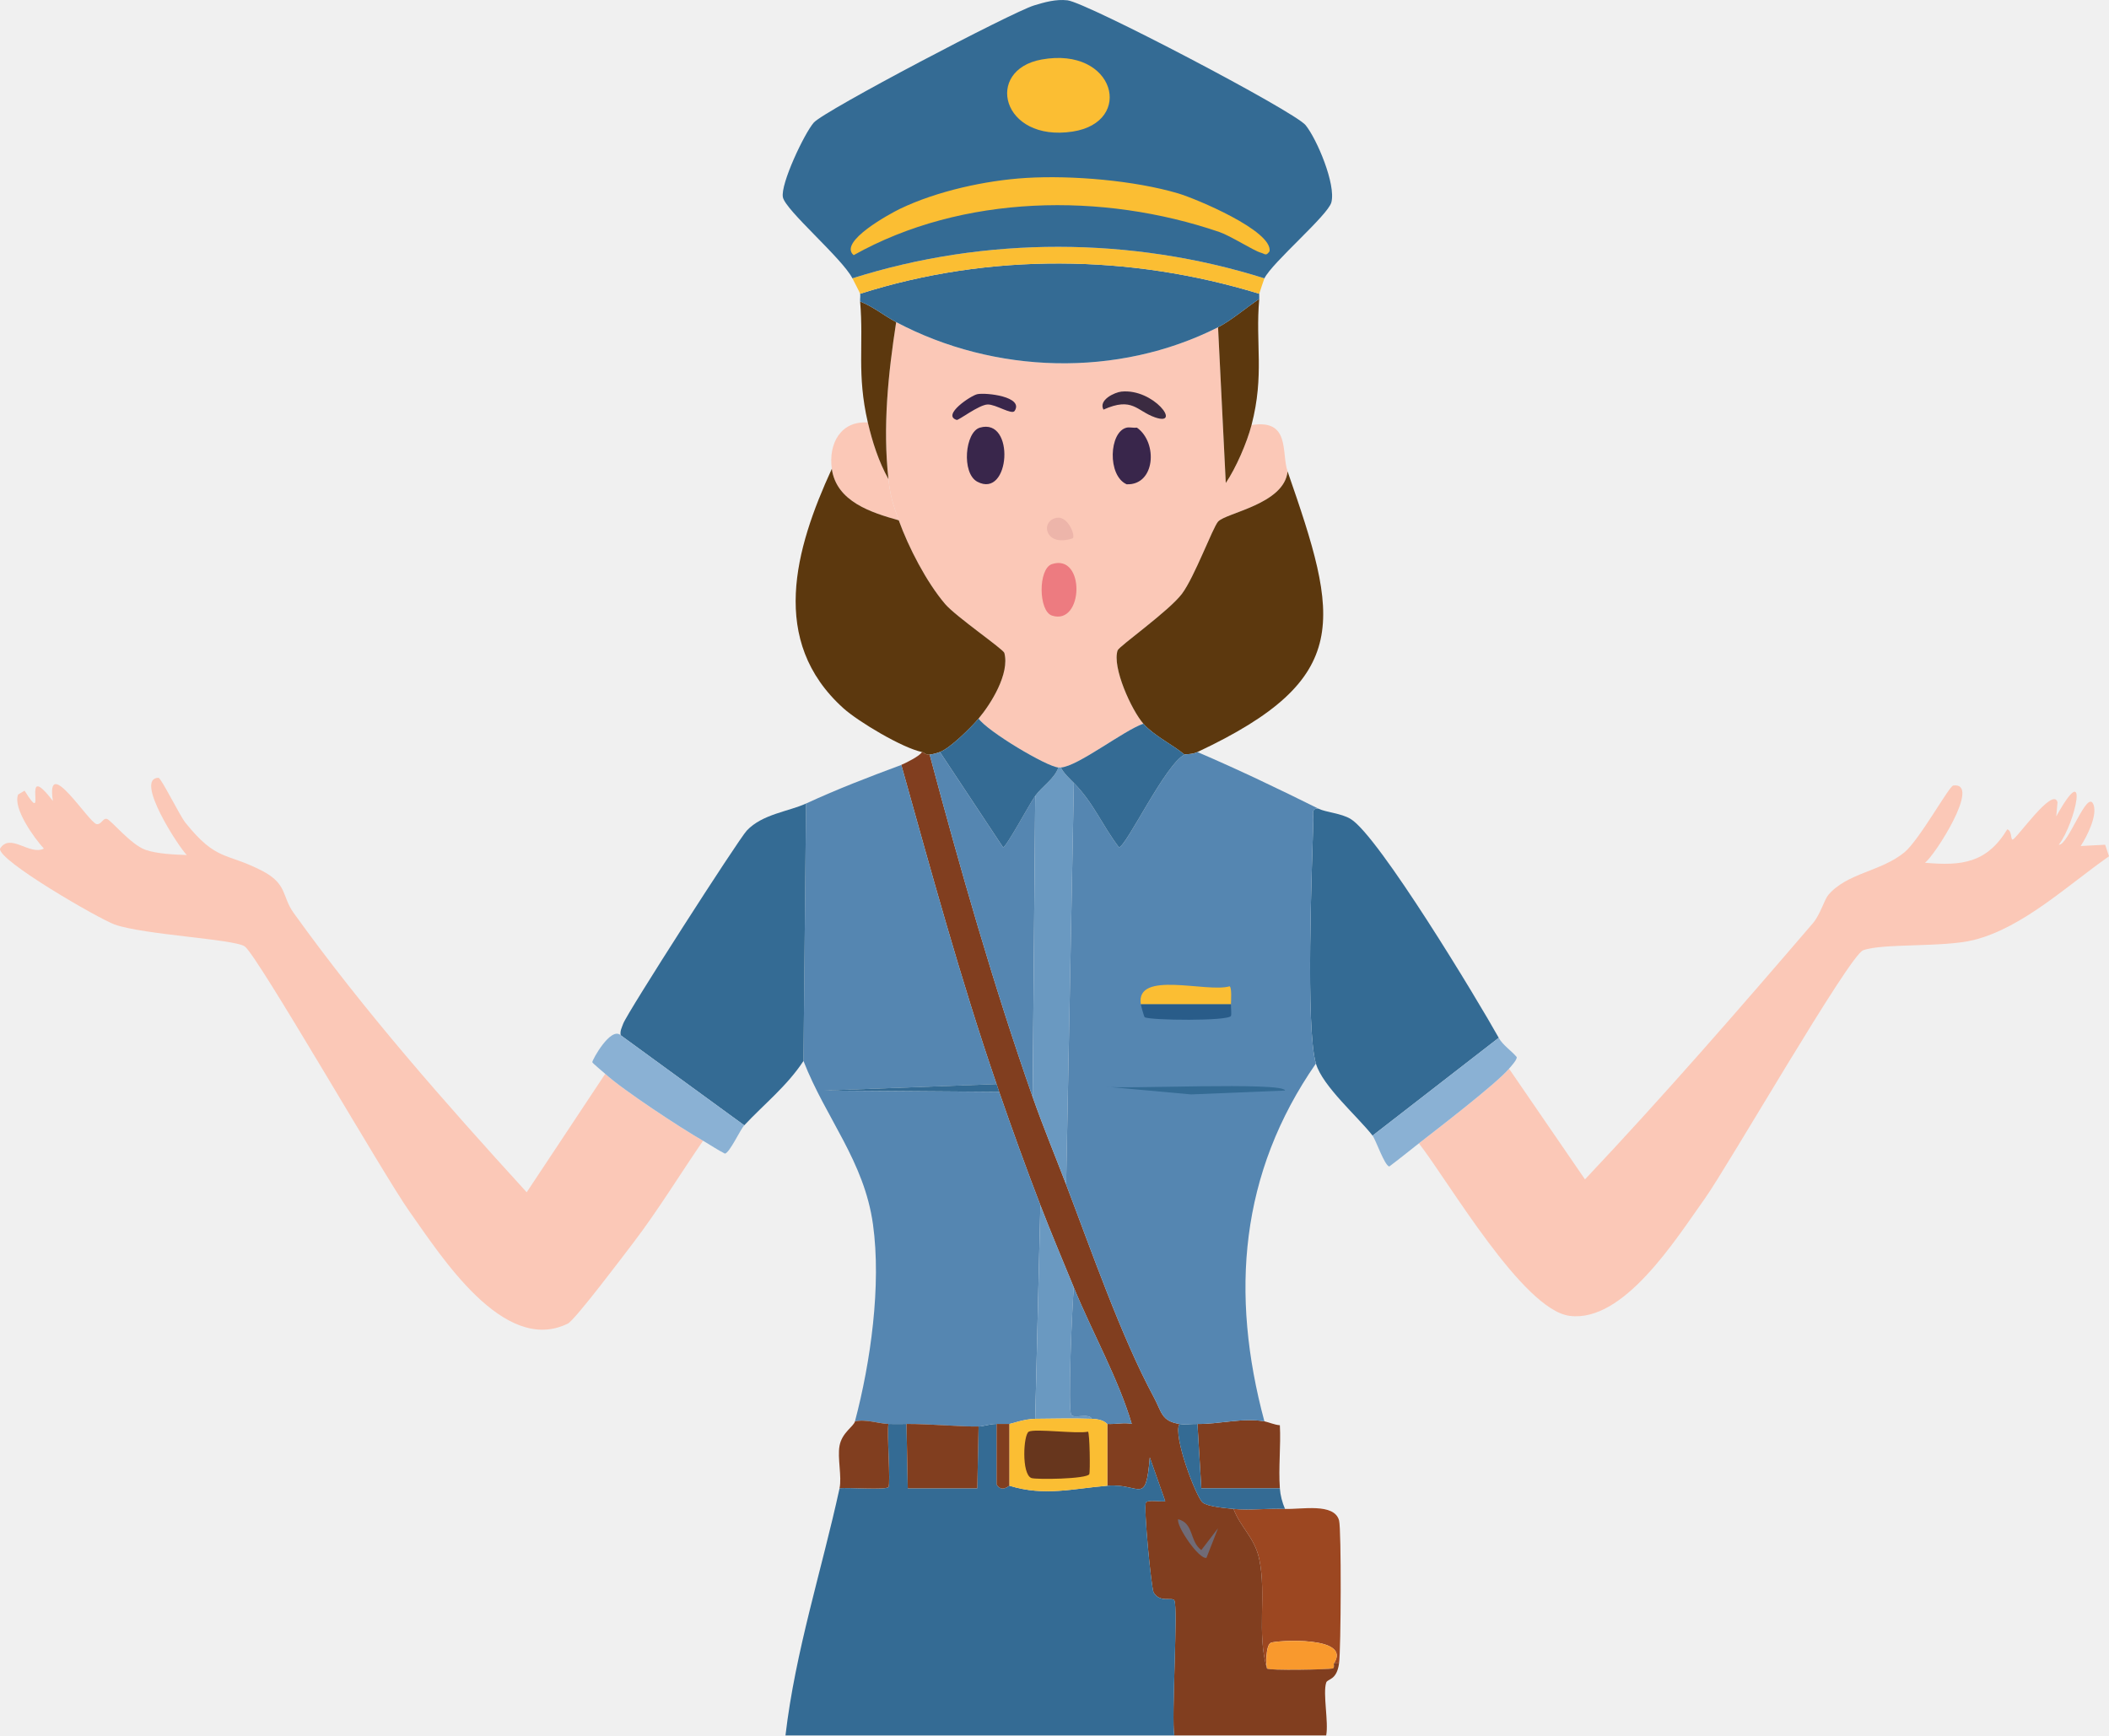
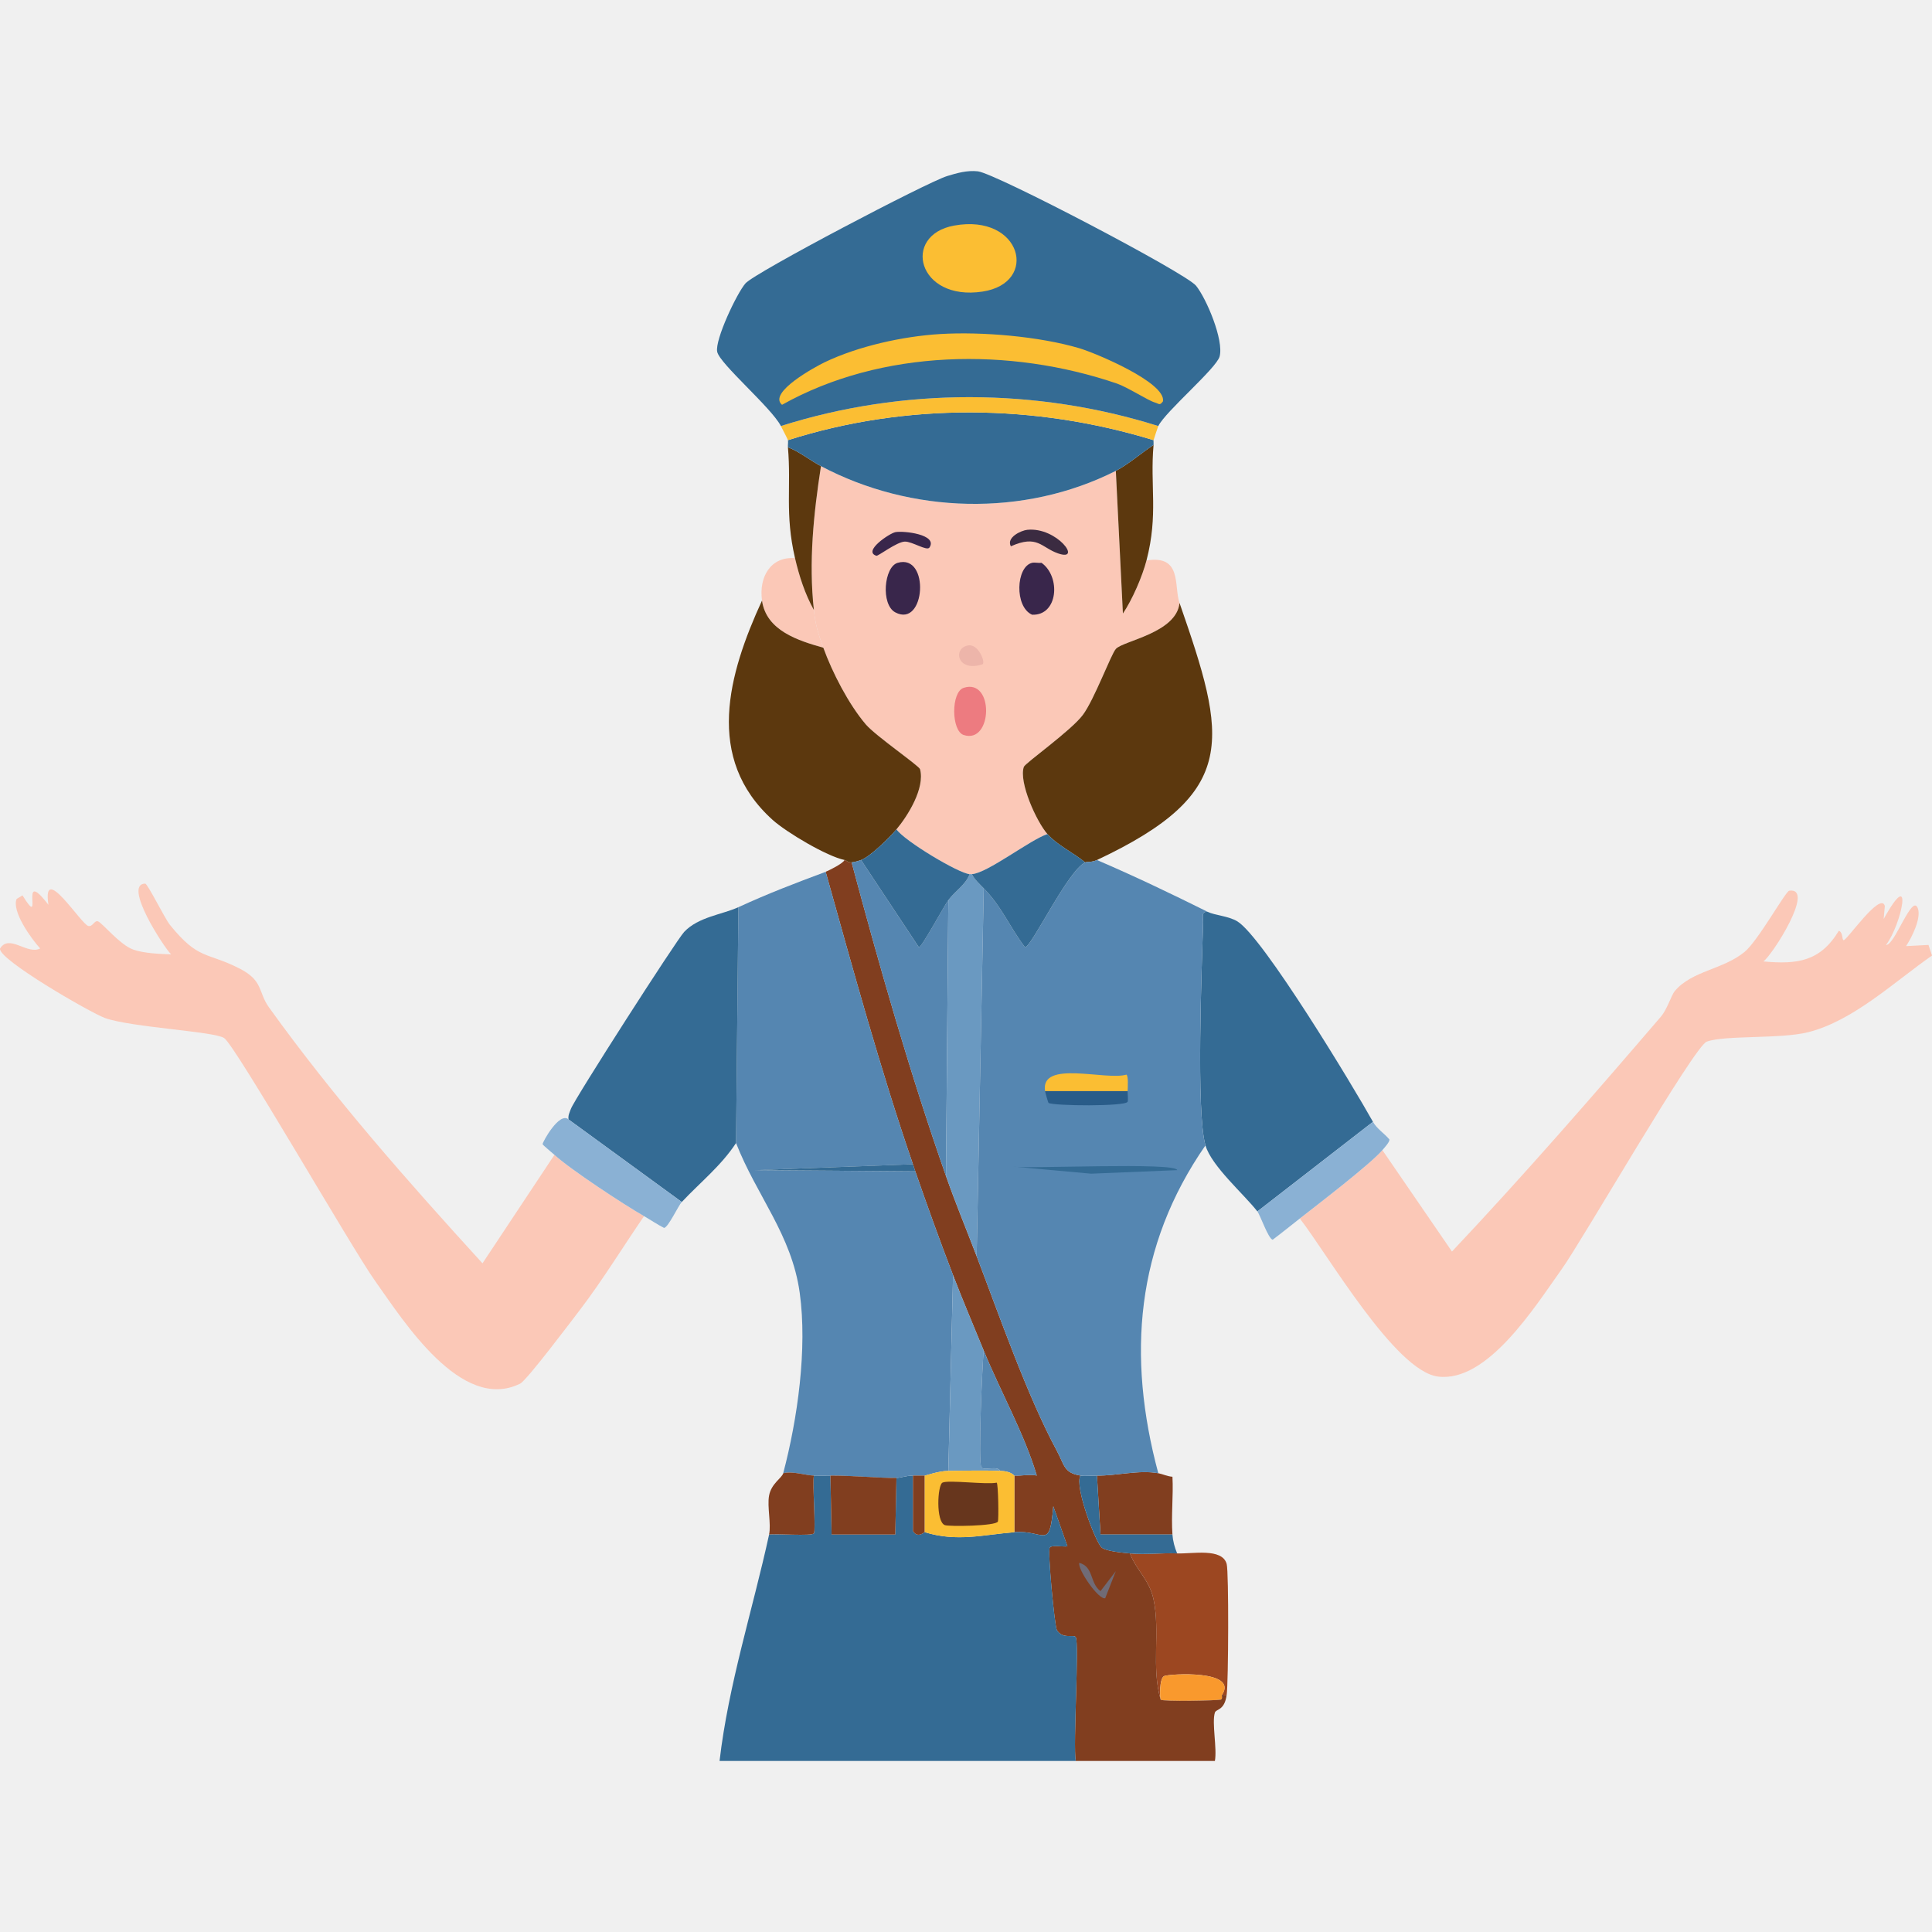
- <svg xmlns="http://www.w3.org/2000/svg" width="497" height="409" viewBox="0 0 497 409" fill="none">
+ <svg xmlns="http://www.w3.org/2000/svg" width="300" height="300" viewBox="0 0 497 409" fill="none">
  <g clip-path="url(#clip0_5244_154459)">
    <path d="M302.817 355.607C306.626 355.774 314.434 354.108 315.561 358.338C316.126 360.462 316.016 388.678 315.561 392.012C315.178 392.058 314.438 391.929 314.347 392.012C318.687 385.472 300.783 386.58 299.478 387.157C298.173 387.733 298.351 393.006 298.567 393.222C296.124 384.941 298.503 375.742 296.746 367.438C295.669 362.34 292.379 360.072 290.68 355.607C294.481 355.986 298.898 355.436 302.817 355.607Z" fill="#9C4721" />
    <path d="M297.967 334.979C298.95 335.157 300.361 335.813 301.609 335.889C301.867 340.809 301.256 345.855 301.609 350.756H283.102L282.191 335.586C287.154 335.677 292.955 334.065 297.967 334.979Z" fill="#813E1F" />
    <path d="M314.349 392.013C314.251 392.104 314.584 393.109 314.046 393.227C312.926 393.473 299.12 393.773 298.574 393.227C298.357 393.01 298.209 387.722 299.484 387.161C300.759 386.6 318.693 385.477 314.353 392.017L314.349 392.013Z" fill="#F9992D" />
    <path d="M219.08 177.839C226.326 204.928 234.077 232.081 243.354 258.533C245.793 265.49 248.616 272.284 251.242 279.162C257.096 294.491 264.24 315.074 271.874 329.216C273.82 332.823 273.638 334.906 277.94 335.585C276.339 338.324 281.867 352.811 283.4 354.089C284.588 355.08 288.89 355.429 290.681 355.607C292.38 360.072 295.67 362.336 296.747 367.439C298.504 375.742 296.125 384.941 298.569 393.222C299.119 393.769 312.925 393.469 314.041 393.222C314.579 393.105 314.246 392.1 314.344 392.009C314.435 391.925 315.175 392.054 315.558 392.009C314.997 396.117 312.838 395.574 312.523 396.561C311.7 399.136 313.13 405.889 312.523 408.999H276.722C275.994 404.963 277.679 378.546 276.722 377.146C276.176 376.346 273.365 377.791 271.866 375.325C271.312 374.411 269.427 354.962 270.045 354.089C270.538 353.391 273.57 353.972 274.598 353.786L270.956 343.472C269.973 355.098 268.759 349.518 260.943 350.144V335.581C262.863 335.706 264.95 335.175 266.706 335.581C263.546 324.914 257.422 314.069 253.051 303.424C250.422 297.014 247.645 290.462 245.164 284.01C241.795 275.247 238.524 266.184 235.455 257.315C235.25 256.724 235.056 256.101 234.848 255.494C226.368 230.799 219.444 205.41 212.395 180.259C213.081 180.005 216.955 178.105 217.251 177.225C217.911 177.361 217.938 177.881 219.072 177.832L219.08 177.839Z" fill="#813E1F" />
    <path d="M277.638 358.035C281.405 359.04 280.29 363.228 283.097 365.315L287.043 360.159L284.312 367.136C282.593 367.617 277.137 359.64 277.638 358.035Z" fill="#706B76" />
    <path d="M142.619 253.075C146.834 256.918 160.417 265.836 165.679 268.848C160.235 276.773 155.12 285.164 149.297 292.815C147.153 295.626 135.513 311.088 133.824 311.927C118.66 319.441 103.776 295.748 96.506 285.536C90.409 276.97 60.706 225.175 57.67 223.043C55.212 221.317 33.829 220.311 27.026 217.887C23.338 216.571 -0.701 202.683 0.024 199.99C2.414 196.178 7.001 201.708 10.34 199.99C8.037 197.486 2.976 190.453 4.273 187.248L5.791 186.337C11.637 195.825 4.444 178.33 12.464 188.765C10.746 177.423 20.94 193.951 22.78 194.224C23.885 194.391 24.253 192.714 25.209 193.01C26.218 193.325 30.866 199.095 34.311 200.29C37.038 201.238 41.094 201.409 44.02 201.504C42.21 199.781 31.518 183.401 37.346 183.303C37.964 183.291 42.362 192.24 43.716 193.921C51.088 203.059 53.156 200.825 61.616 205.145C67.82 208.313 66.344 211.177 69.201 215.156C85.928 238.429 104.815 259.828 124.119 280.987L142.627 253.079L142.619 253.075Z" fill="#FBC8B7" />
    <path d="M334.375 269.456C338.901 265.921 352.56 255.455 355.614 251.862L373.514 277.95C391.987 258.364 409.69 238.009 427.219 217.581C428.949 215.567 429.916 212.016 430.861 210.908C435.285 205.704 443.203 205.438 448.761 200.898C452.279 198.026 459.324 185.25 460.292 185.124C467.106 184.233 455.818 201.865 453.618 203.325C462.302 204.114 468.217 203.394 473.036 195.439C474.151 195.871 473.791 197.711 474.25 197.867C474.963 198.109 483.826 185.159 484.869 189.07L484.566 192.408C492.45 178.182 489.168 193.861 485.173 199.08C487.392 199.319 491.922 185.644 493.364 189.677C494.275 192.214 491.816 197.131 490.329 199.384L496.092 199.08L497.003 201.812C487.339 208.541 476.75 218.613 465.144 221.53C458.023 223.321 443.685 222.255 439.053 223.958C435.79 225.153 407.103 274.995 401.734 282.506C394.879 292.095 382.631 311.783 369.876 310.11C358.828 308.661 341.402 278.458 334.375 269.46V269.456Z" fill="#FBC8B7" />
    <path d="M204.516 99.574C205.574 104.141 207.073 108.811 209.372 112.923C209.797 116.754 210.347 118.617 211.8 122.63C205.4 120.821 197.106 118.264 196.025 110.495C195.19 104.517 198.153 99.118 204.52 99.574H204.516Z" fill="#FBC8B7" />
    <path d="M287.045 77.124L288.866 113.829C291.286 110.279 293.87 104.27 294.932 100.177C304.178 98.682 301.921 106.762 303.427 111.098C302.642 118.84 288.915 120.824 287.045 122.93C285.785 124.348 281.498 135.987 278.55 139.917C275.495 143.991 263.707 152.302 263.377 153.266C262.027 157.211 266.64 167.351 269.444 170.556C264.903 172.081 254.033 180.601 250.026 180.871C249.829 180.882 249.616 180.886 249.419 180.871C246.627 180.681 232.672 172.335 230.608 169.342C233.526 165.875 237.984 158.747 236.675 153.873C236.44 153 225.251 145.315 222.717 142.344C218.308 137.166 214.1 128.999 211.794 122.626C210.34 118.613 209.79 116.75 209.365 112.919C207.996 100.571 209.297 88.121 211.187 75.91C234.342 88.174 263.374 89.092 287.041 77.124H287.045Z" fill="#FBC8B7" />
    <path d="M261.859 153.57C265.137 165.926 242.232 161.707 237.281 155.088C242.786 154.727 246.713 157.789 252.753 157.212C254.988 157 259.905 155.046 261.855 153.57H261.859Z" fill="#FBC8B7" />
    <path d="M230.917 100.785C239.291 98.338 238.092 117.674 230.31 113.527C226.539 111.517 227.408 101.813 230.917 100.785Z" fill="#39264B" />
    <path d="M265.503 100.785C266.178 100.625 267.172 100.891 267.931 100.785C272.931 104.347 272.218 114.396 265.503 114.134C260.919 112.104 261.344 101.771 265.503 100.785Z" fill="#39264B" />
    <path d="M247.904 132.941C255.799 130.369 255.385 147.52 247.904 145.077C244.698 144.03 244.607 134.015 247.904 132.941Z" fill="#ED7B80" />
    <path d="M264.287 92.291C271.887 91.517 278.587 100.591 272.175 98.357C267.839 96.847 266.909 93.456 260.038 96.536C258.809 94.256 262.675 92.454 264.287 92.287V92.291Z" fill="#3B2B41" />
    <path d="M230.308 92.897C232.433 92.48 241.303 93.489 239.107 96.843C238.45 97.848 234.656 95.257 232.737 95.325C230.673 95.401 225.892 99.1 225.456 98.967C221.848 97.848 228.836 93.19 230.312 92.901L230.308 92.897Z" fill="#39264B" />
    <path d="M249.119 122.021C251.744 121.63 253.561 126.459 252.761 126.876C246.178 129.084 245.017 122.635 249.119 122.021Z" fill="#EDB5AA" />
    <path d="M211.797 122.625C214.104 128.998 218.312 137.166 222.72 142.344C225.251 145.314 236.443 152.996 236.679 153.872C237.988 158.75 233.526 165.874 230.612 169.342C228.833 171.462 223.881 176.356 221.51 177.228C220.903 177.452 219.708 177.808 219.082 177.835C217.947 177.884 217.921 177.365 217.261 177.228C212.696 176.295 202.297 170.104 198.753 166.914C181.164 151.065 187.356 129.366 196.022 110.49C197.107 118.255 205.401 120.816 211.797 122.625Z" fill="#5C380E" />
    <path d="M282.19 177.232C280.828 177.874 279.519 177.661 279.155 177.839C276.256 175.442 271.904 173.371 269.446 170.56C266.638 167.354 262.028 157.211 263.379 153.269C263.709 152.31 275.497 143.994 278.551 139.92C281.499 135.986 285.787 124.348 287.046 122.933C288.917 120.828 302.647 118.844 303.429 111.102C315.517 145.899 319.159 159.859 282.19 177.232Z" fill="#5C380E" />
    <path d="M296.752 70.447C295.803 80.997 298.015 88.303 294.931 100.176C293.868 104.269 291.281 110.274 288.864 113.829L287.043 77.124C290.067 75.595 293.842 72.374 296.752 70.451V70.447Z" fill="#5C380E" />
    <path d="M211.19 75.91C209.301 88.125 207.999 100.571 209.369 112.919C207.07 108.811 205.575 104.137 204.513 99.57C201.864 88.148 203.579 81.244 202.691 71.055C205.749 72.238 208.329 74.397 211.186 75.91H211.19Z" fill="#5C380E" />
    <path d="M296.754 69.237C296.701 69.628 296.788 70.057 296.754 70.451C293.844 72.378 290.069 75.595 287.045 77.124C263.381 89.092 234.349 88.174 211.191 75.91C208.334 74.396 205.754 72.242 202.696 71.054C202.643 70.463 202.787 69.814 202.696 69.234C233.139 59.538 266.31 59.886 296.754 69.234V69.237Z" fill="#346B94" />
    <path d="M297.968 65.595C297.885 65.766 296.781 69.047 296.754 69.237C266.315 59.89 233.139 59.541 202.696 69.237C202.666 69.036 201.16 66.149 200.875 65.595C232.244 55.637 266.667 55.747 297.964 65.595H297.968Z" fill="#FBBE33" />
    <path d="M297.967 65.596C266.667 55.748 232.247 55.638 200.878 65.596C198.454 60.869 185.11 49.572 184.495 46.484C183.881 43.396 189.564 31.405 191.776 28.89C194.25 26.076 238.56 2.837 243.66 1.286C246.209 0.508 248.816 -0.232 251.547 0.072C256.055 0.572 305.028 26.224 307.676 29.497C310.355 32.805 314.862 43.484 313.743 47.698C312.935 50.74 299.808 61.859 297.967 65.596Z" fill="#346B94" />
    <path d="M241.835 41.932C252.606 41.28 267.304 42.524 277.635 45.574C281.793 46.803 299.94 54.39 299.178 59.227C298.301 60.441 298.18 59.845 297.053 59.53C295.429 59.075 289.996 55.581 287.344 54.675C259.837 45.271 226.799 45.771 201.174 60.133C197.425 56.989 209.908 50.267 212.097 49.212C220.744 45.051 232.258 42.513 241.831 41.932H241.835Z" fill="#FBBE33" />
    <path d="M245.477 14.023C262.804 10.901 267.391 28.783 252.758 31.01C236.022 33.559 231.871 16.474 245.477 14.023Z" fill="#FBBE33" />
    <path d="M213.618 335.586L213.921 350.756H230.304L230.607 336.193C231.783 336.174 233.1 335.597 234.857 335.586V349.845C236.078 351.848 237.744 350.103 237.892 350.149C246.186 352.713 253.022 350.786 260.952 350.149C268.768 349.523 269.982 355.099 270.964 343.476L274.607 353.791C273.582 353.976 270.551 353.396 270.054 354.094C269.435 354.967 271.321 374.415 271.875 375.33C273.37 377.795 276.181 376.35 276.731 377.151C277.688 378.546 276.003 404.968 276.731 409.004H185.102C187.416 389.172 193.634 370.091 197.846 350.76C199.583 350.49 208.814 351.249 209.376 350.456C209.937 349.663 208.962 337.718 209.376 335.59C210.673 335.616 212.286 335.594 213.625 335.59L213.618 335.586Z" fill="#346B94" />
    <path d="M212.4 180.268C219.446 205.418 226.374 230.807 234.853 255.503L194.196 257.02L235.46 257.324C238.53 266.193 241.8 275.255 245.169 284.018L243.955 334.376C241.432 334.402 238.196 335.586 237.888 335.59C236.883 335.601 235.859 335.582 234.853 335.59C233.1 335.601 231.78 336.178 230.604 336.197C226.461 336.261 219.078 335.571 213.614 335.59C212.275 335.593 210.666 335.616 209.365 335.59C207.252 335.544 203.977 334.379 201.477 334.983C205.172 321.038 207.718 302.94 205.726 288.57C203.655 273.613 194.659 263.64 189.344 250.044L189.951 189.372C197.569 185.859 204.558 183.196 212.404 180.271L212.4 180.268Z" fill="#5586B1" />
    <path d="M189.952 189.367L189.345 250.039C185.494 255.915 180.087 260.194 175.387 265.209L146.26 243.974C146.078 242.949 146.541 242.153 146.867 241.242C147.781 238.701 173.994 197.864 175.994 195.736C179.647 191.848 185.843 191.26 189.952 189.367Z" fill="#346B94" />
    <path d="M146.26 243.971L175.387 265.207C174.461 266.197 171.934 271.705 170.834 271.879C169.047 270.98 167.408 269.838 165.678 268.845C160.416 265.829 146.833 256.914 142.618 253.071C142.106 252.605 139.609 250.545 139.583 250.34C139.518 249.843 143.927 241.877 146.256 243.971H146.26Z" fill="#8AB1D4" />
    <path d="M310.709 190.582C312.485 191.462 316.021 191.637 318.293 193.01C324.883 196.993 348.274 235.754 353.187 244.582L323.453 267.638C320.05 263.241 311.661 255.996 310.102 250.651C307.643 242.214 309.176 204.405 309.495 193.317C309.525 192.209 308.888 190.32 310.709 190.586V190.582Z" fill="#346B94" />
    <path d="M355.611 251.862C352.557 255.454 338.899 265.92 334.372 269.455C332.047 271.272 329.755 273.143 327.395 274.914C326.253 274.668 324.223 268.632 323.449 267.635L353.183 244.578C354.177 246.361 356.135 247.579 357.432 249.13C357.505 249.79 356.097 251.289 355.611 251.862Z" fill="#8AB1D4" />
    <path d="M209.37 335.585C208.956 337.713 209.92 349.673 209.37 350.451C208.82 351.229 199.578 350.485 197.84 350.755C198.428 348.054 197.316 343.577 197.84 340.744C198.42 337.599 201.152 336.222 201.482 334.982C203.982 334.378 207.257 335.543 209.37 335.588V335.585Z" fill="#813E1F" />
    <path d="M282.187 335.586L283.098 350.756H301.605C301.723 352.402 302.17 354.098 302.819 355.611C298.9 355.441 294.484 355.991 290.682 355.611C288.891 355.433 284.585 355.084 283.401 354.094C281.865 352.812 276.337 338.329 277.942 335.59C279.152 335.783 280.859 335.563 282.191 335.59L282.187 335.586Z" fill="#346B94" />
    <path d="M230.611 336.191L230.307 350.754H213.925L213.621 335.584C219.088 335.565 226.468 336.256 230.611 336.191Z" fill="#813E1F" />
    <path d="M237.891 335.586V350.149C237.747 350.103 236.077 351.848 234.855 349.845V335.586C235.861 335.578 236.885 335.597 237.891 335.586Z" fill="#813E1F" />
    <path d="M221.502 177.232L236.371 199.682C237.081 199.781 242.81 189.102 243.956 187.547L243.348 258.533C234.072 232.082 226.321 204.928 219.074 177.839C219.7 177.813 220.895 177.456 221.502 177.232Z" fill="#5586B1" />
    <path d="M253.06 184.511L251.239 279.161C248.614 272.283 245.791 265.489 243.352 258.532L243.959 187.546C245.7 185.182 248.428 183.612 249.418 180.873C249.616 180.888 249.828 180.884 250.025 180.873C250.518 182.064 252.112 183.544 253.06 184.515V184.511Z" fill="#6A99C1" />
    <path d="M253.059 303.432C252.676 307.074 251.587 332.236 252.452 333.465C253.123 334.417 256.538 332.941 257.308 334.375C252.896 334.227 248.377 334.33 243.957 334.375L245.171 284.018C247.652 290.47 250.43 297.021 253.059 303.432Z" fill="#6A99C1" />
    <path d="M260.949 335.585C260.76 335.573 260.255 334.469 257.307 334.371C256.537 332.937 253.122 334.416 252.451 333.46C251.586 332.231 252.675 307.069 253.058 303.428C257.425 314.072 263.552 324.918 266.713 335.585C264.956 335.179 262.869 335.71 260.949 335.585Z" fill="#5586B1" />
    <path d="M234.856 255.498C235.065 256.105 235.258 256.723 235.463 257.319L194.199 257.015L234.856 255.498Z" fill="#346B94" />
    <path d="M310.71 190.582C308.889 190.316 309.53 192.205 309.496 193.313C309.177 204.401 307.644 242.21 310.103 250.647C292.165 276.503 289.858 304.844 297.966 334.982C292.954 334.068 287.149 335.68 282.19 335.589C280.858 335.563 279.155 335.783 277.941 335.589C273.638 334.91 273.821 332.824 271.874 329.22C264.241 315.078 257.096 294.495 251.242 279.166L253.063 184.516C257.813 189.375 259.597 194.303 263.683 199.686C265.337 199.686 274.594 180.085 279.155 177.843C279.519 177.665 280.828 177.877 282.19 177.236C291.854 181.386 301.297 185.908 310.71 190.585V190.582Z" fill="#5586B1" />
    <path d="M290.079 236.692H268.84C267.546 228.551 284.411 234.036 289.776 232.443C290.314 232.822 290.102 235.8 290.079 236.692Z" fill="#FBBE33" />
    <path d="M260.648 256.105C263.9 256.742 302.823 254.906 302.823 257.015L280.673 257.926L260.648 256.105Z" fill="#346B94" />
    <path d="M290.079 236.691C290.06 237.42 290.25 239.04 290.079 239.423C289.514 240.678 271.021 240.496 269.75 239.726C269.614 239.643 268.908 237.112 268.84 236.691H290.079Z" fill="#295C89" />
    <path d="M279.154 177.84C274.594 180.082 265.336 199.683 263.682 199.683C259.596 194.3 257.813 189.376 253.063 184.513C252.114 183.542 250.521 182.062 250.027 180.871C254.034 180.602 264.904 172.082 269.445 170.557C271.904 173.368 276.256 175.439 279.154 177.836V177.84Z" fill="#346B94" />
    <path d="M249.421 180.874C248.427 183.613 245.702 185.187 243.961 187.547C242.815 189.102 237.086 199.78 236.377 199.682L221.508 177.232C223.879 176.36 228.83 171.462 230.61 169.346C232.674 172.339 246.628 180.68 249.421 180.874Z" fill="#346B94" />
    <path d="M243.957 334.376C248.377 334.33 252.892 334.228 257.309 334.376C260.256 334.475 260.757 335.578 260.951 335.59V350.153C253.021 350.79 246.184 352.717 237.891 350.153V335.59C238.202 335.59 241.438 334.402 243.957 334.376Z" fill="#FBBE33" />
    <path d="M242.438 337.406C243.933 336.632 253.859 337.983 256.397 337.406C256.807 337.695 256.939 346.879 256.7 347.417C256.184 348.578 244.112 348.741 243.046 348.328C240.693 347.417 241.167 338.066 242.438 337.406Z" fill="#67361D" />
  </g>
  <defs>
    <clipPath id="clip0_5244_154459">
      <rect width="497" height="409" fill="white" />
    </clipPath>
  </defs>
</svg>
